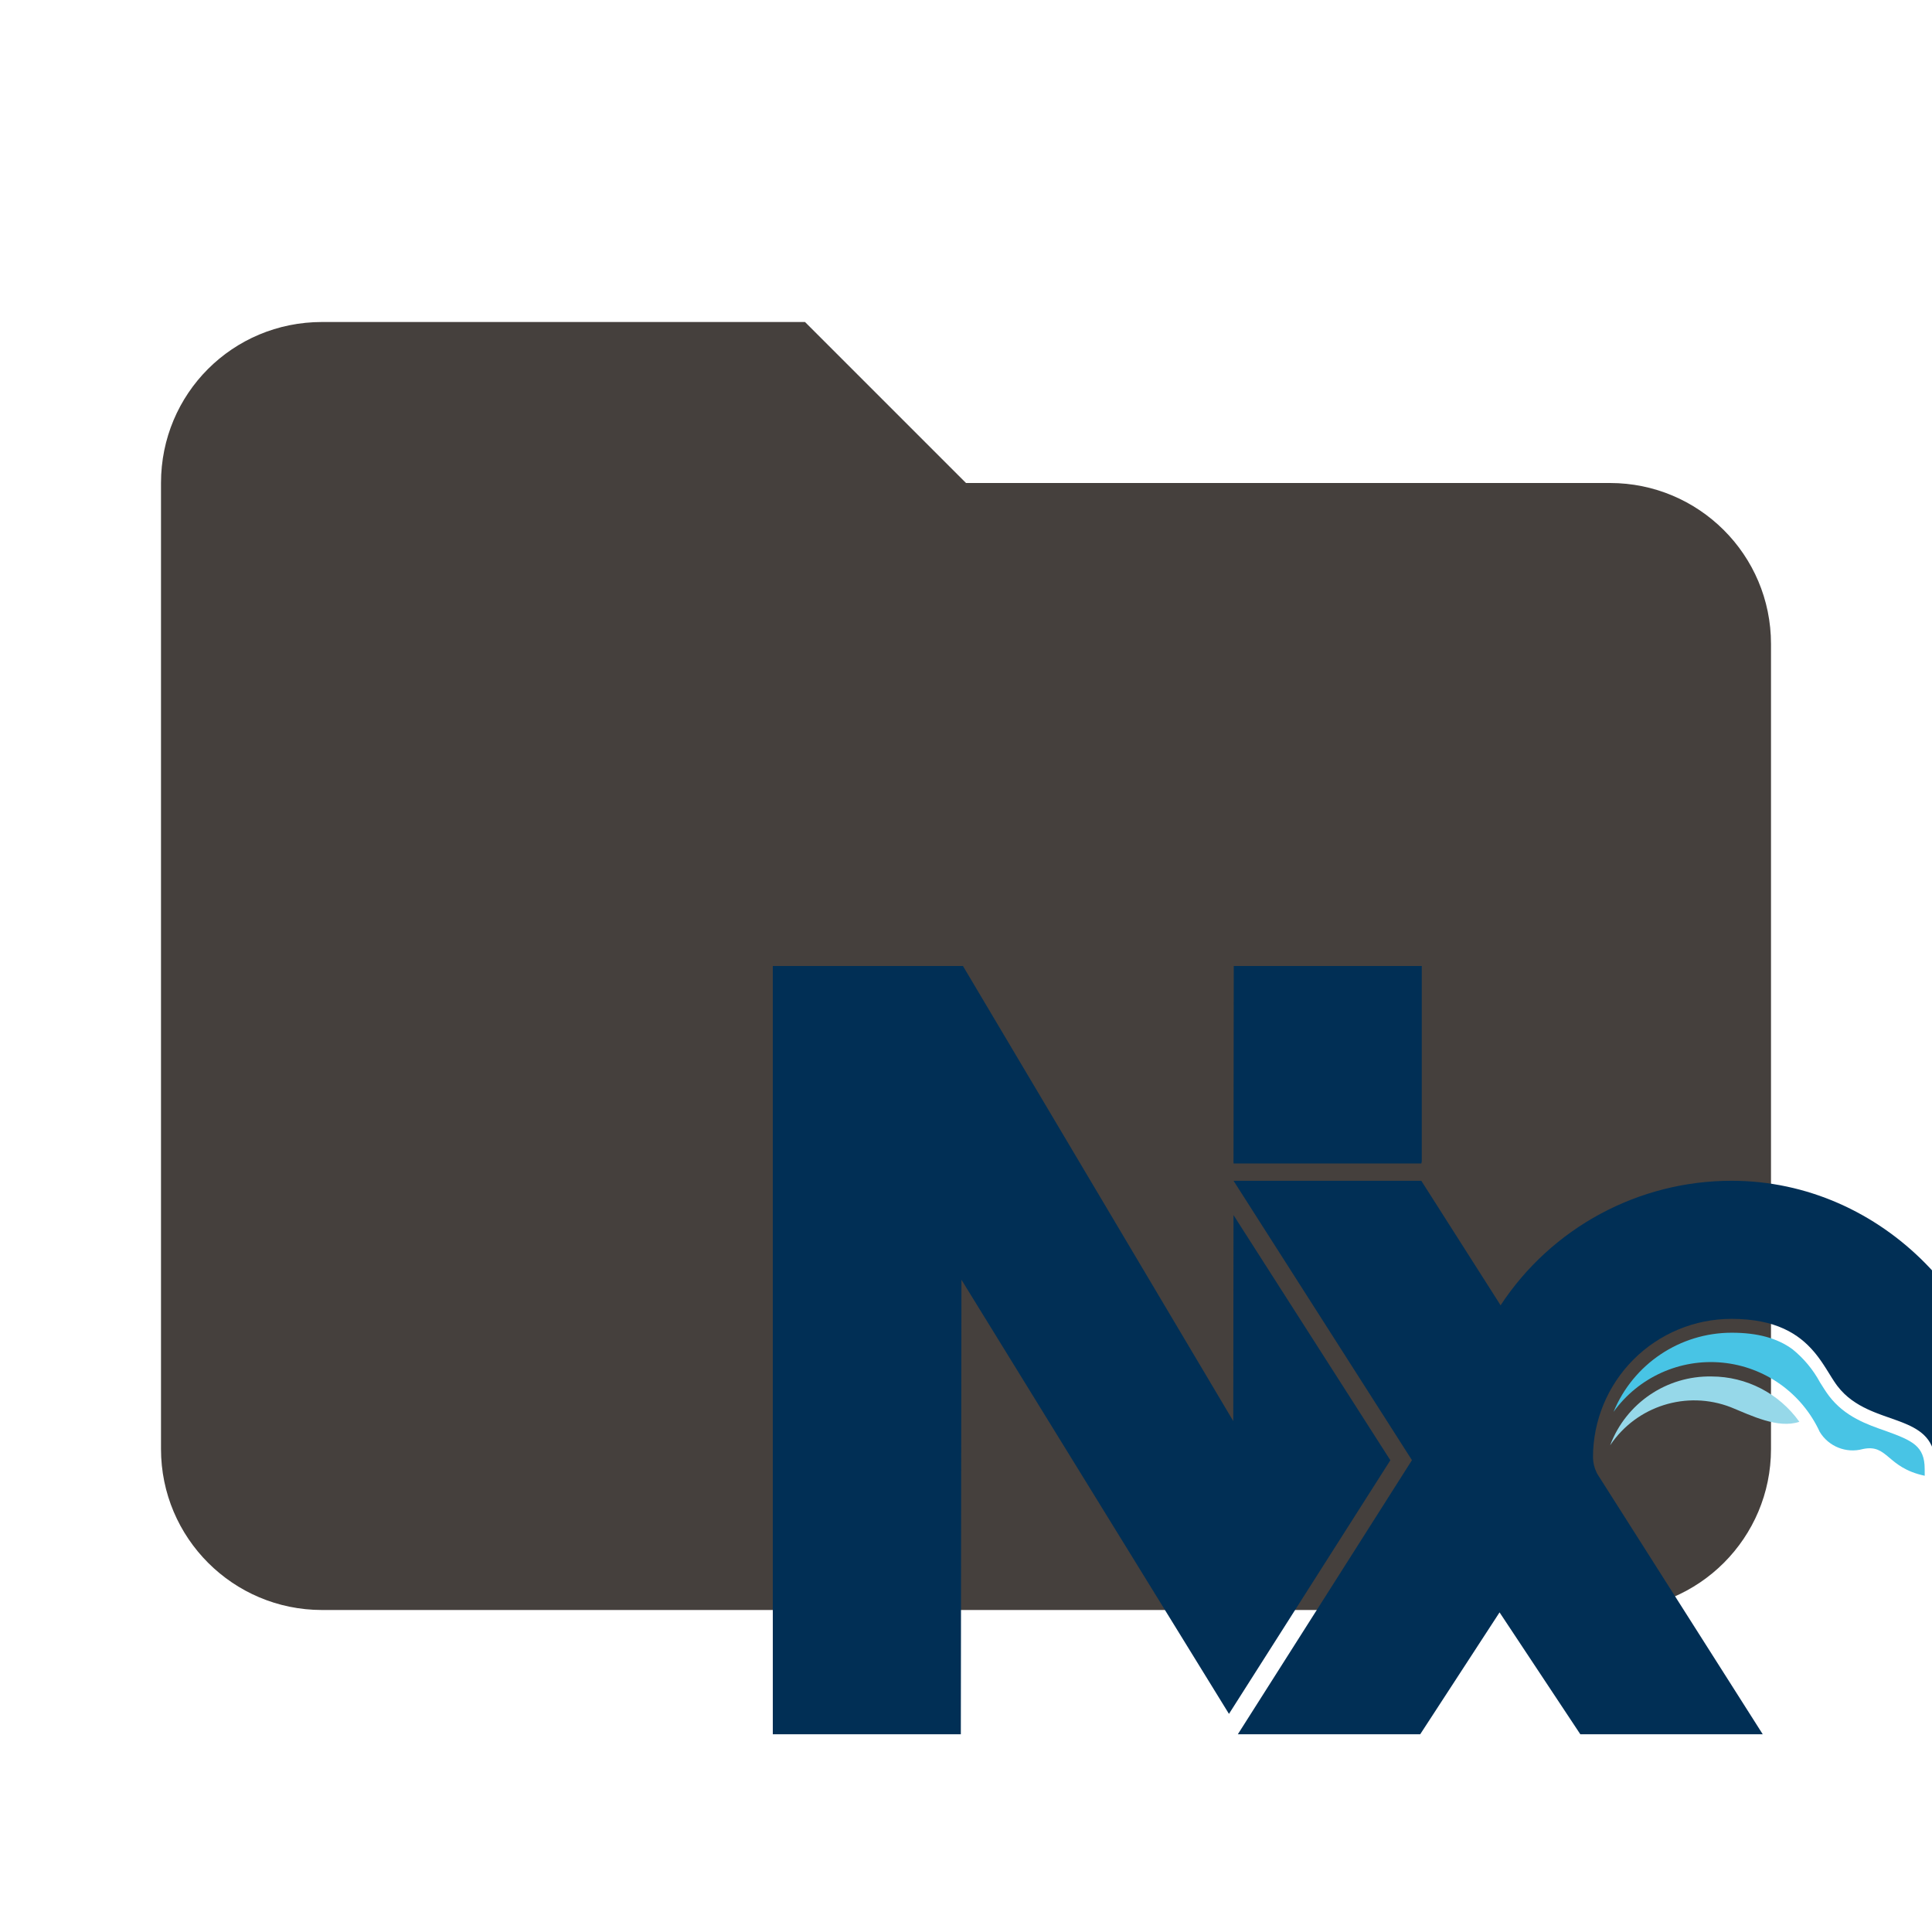
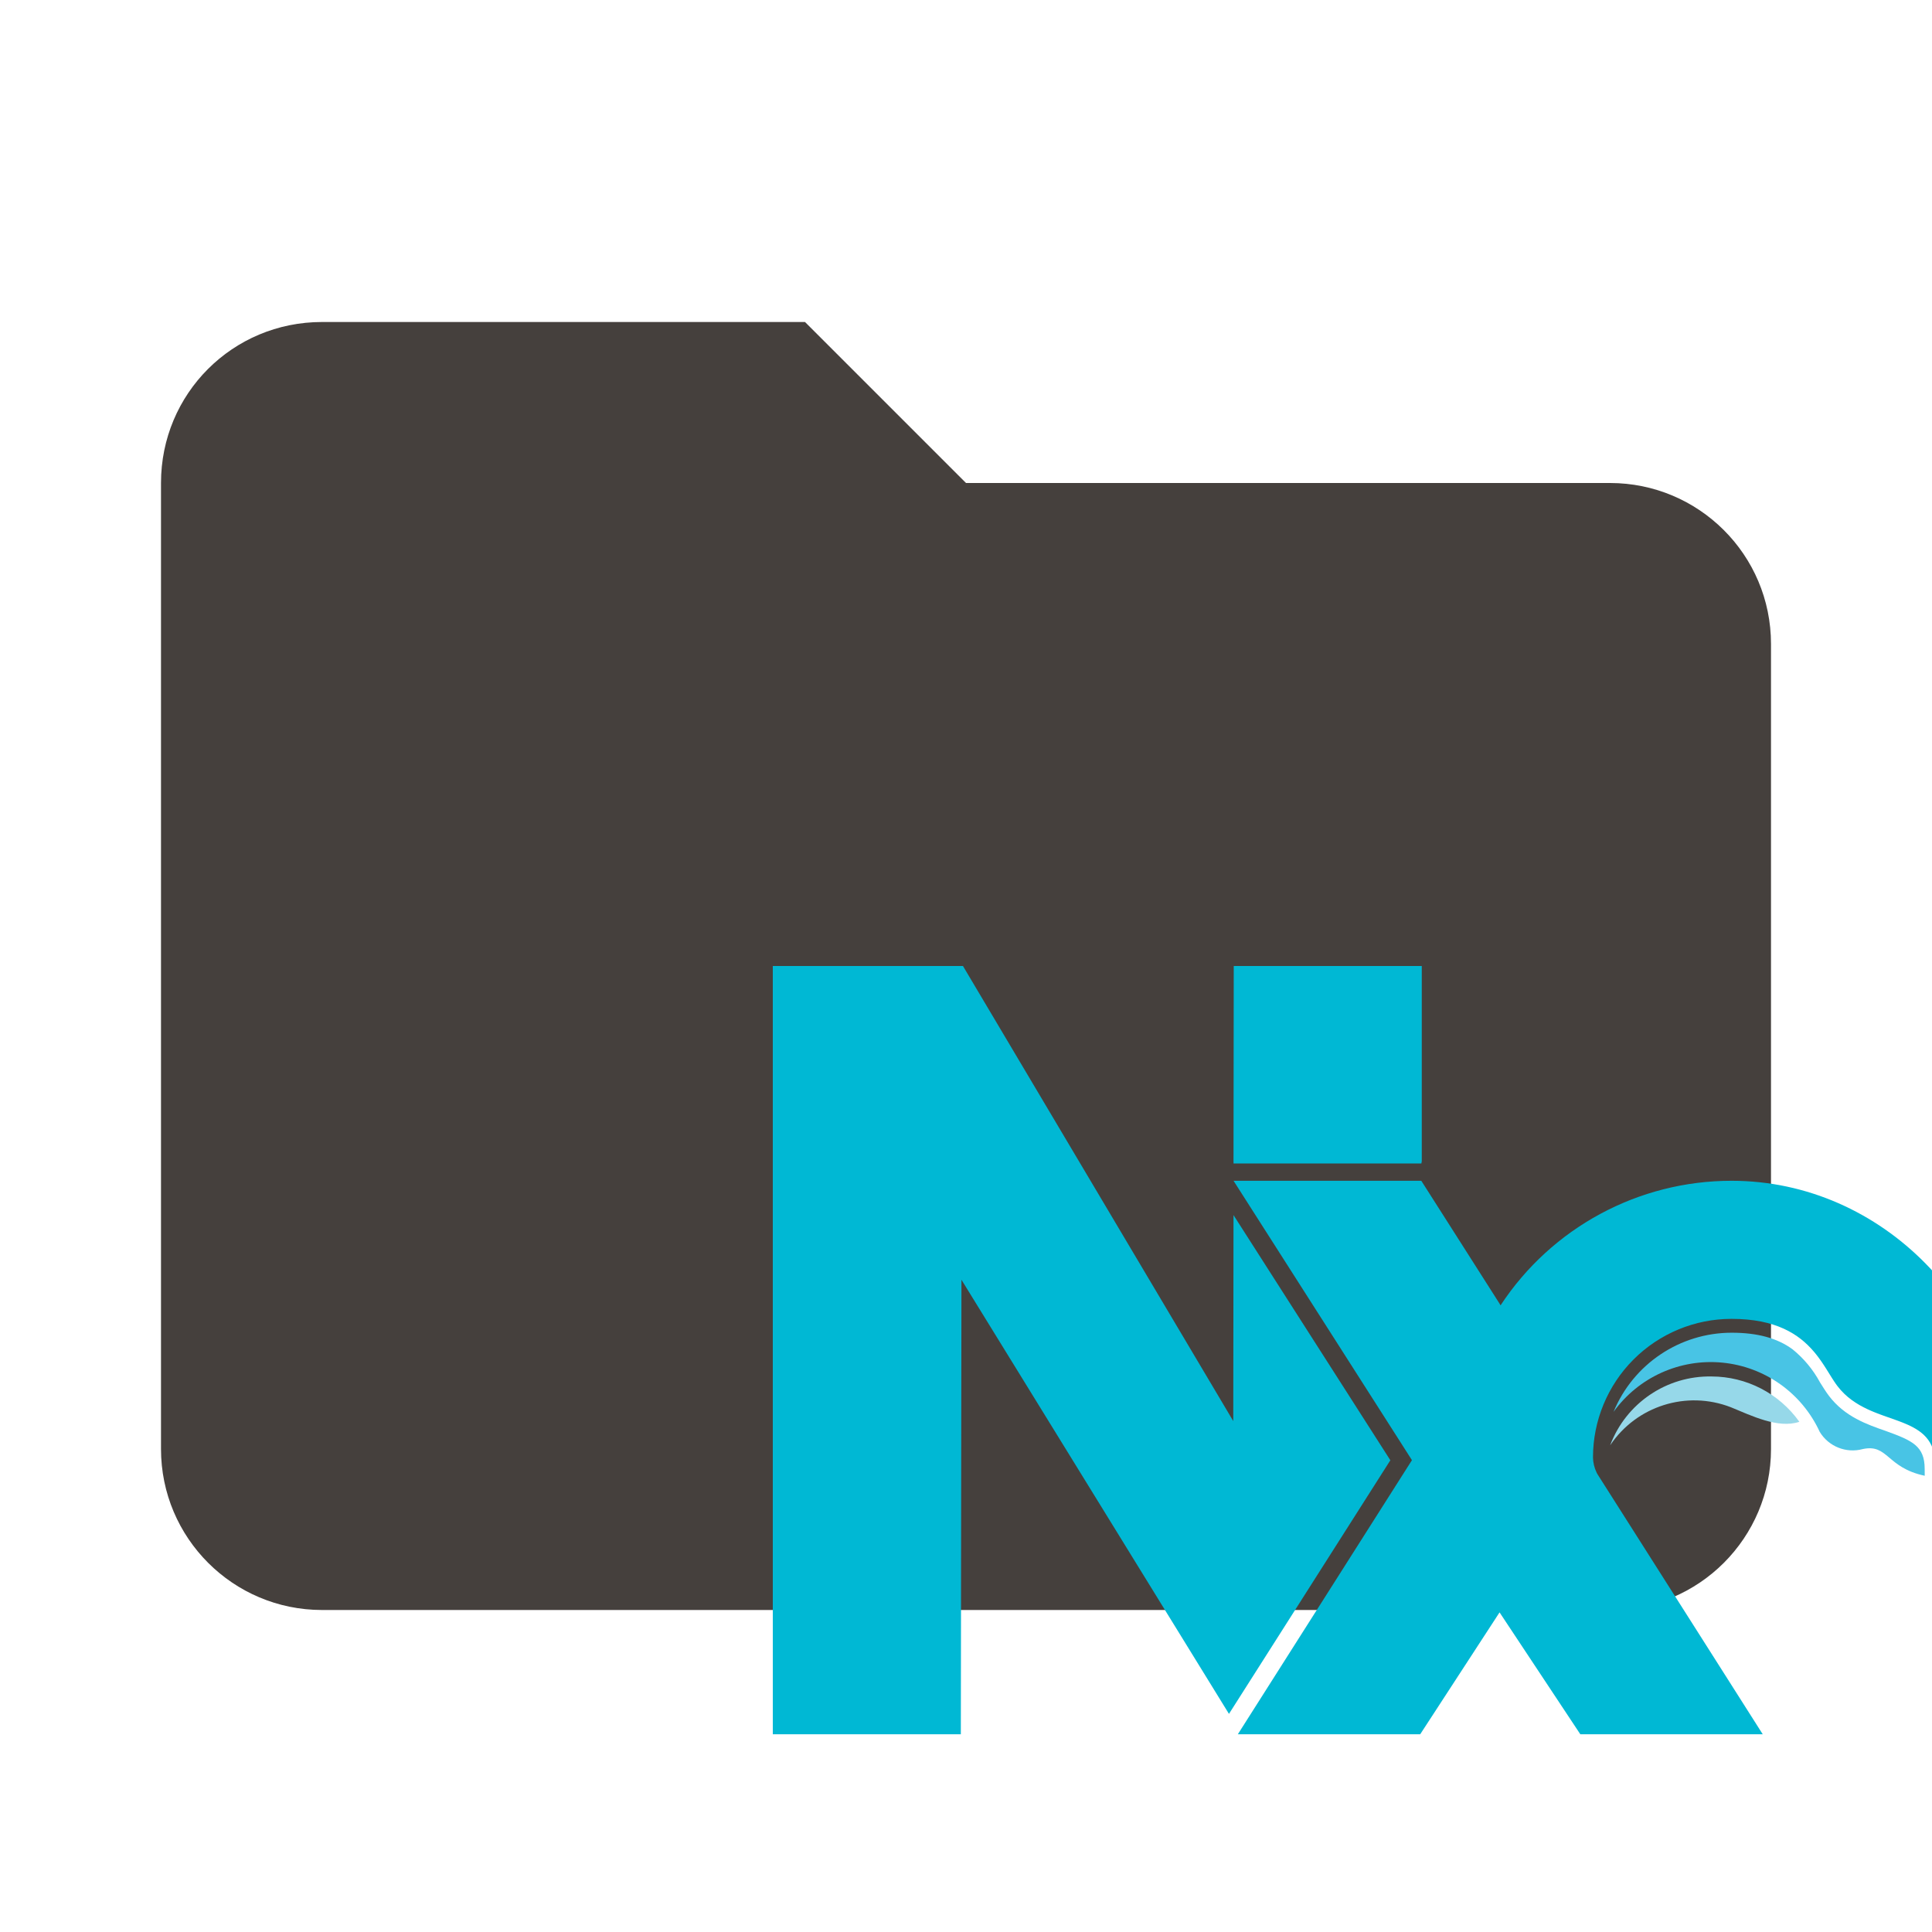
<svg xmlns="http://www.w3.org/2000/svg" viewBox="0 0 24 24">
  <path d="M10 4H4c-1.11 0-2 .89-2 2v12a2 2 0 0 0 2 2h16a2 2 0 0 0 2-2V8c0-1.11-.9-2-2-2h-8l-2-2z" fill="#45403d" />
  <g transform="scale(0.06),translate(160,200)" viewBox="0 0 256 160">
-     <path d="M39.371,0 L95.335,94.22 L95.384,51.571 L127.857,102.331 L94.445,154.841 L39.058,64.956 L38.93,159.058 L0,159.058 L0,0 L39.371,0 Z M134.265,44.468 L150.468,69.906 L150.673,70.259 C161.261,54.149 179.249,44.455 198.527,44.468 C229.774,44.468 255.182,70.915 255.801,102.051 L255.812,103.103 L255.782,103.103 L255.781,103.499 C255.725,106.084 254.344,108.469 252.113,109.801 C249.802,111.182 246.93,111.225 244.579,109.914 C242.309,108.648 240.858,106.306 240.724,103.723 L240.715,103.446 L240.711,103.088 C240.586,98.164 237.878,96.166 234.321,94.693 L233.795,94.48 L233.795,94.48 L233.258,94.274 L233.258,94.274 L232.711,94.072 L232.711,94.072 L229.873,93.065 L229.873,93.065 L229.293,92.852 L229.293,92.852 L228.712,92.632 L228.712,92.632 L228.132,92.403 C228.035,92.364 227.938,92.324 227.841,92.284 L227.263,92.038 L227.263,92.038 L226.687,91.779 C224.392,90.711 222.198,89.282 220.452,87.009 L220.248,86.735 L220.248,86.735 L220.044,86.45 L220.044,86.45 L219.74,86.003 L219.74,86.003 L219.332,85.373 L219.332,85.373 L218.042,83.309 L218.042,83.309 L217.572,82.581 L217.572,82.581 L217.201,82.028 L217.201,82.028 L216.944,81.657 L216.944,81.657 L216.541,81.099 L216.541,81.099 L216.26,80.727 L216.26,80.727 L215.969,80.355 C215.919,80.294 215.869,80.232 215.819,80.17 L215.51,79.802 C212.469,76.249 207.711,73.057 198.507,73.057 C190.895,73.054 183.595,76.077 178.213,81.459 C172.831,86.841 169.808,94.142 169.811,101.753 C169.832,102.839 170.088,103.905 170.562,104.879 L170.711,105.168 L204.955,159.058 L167.188,159.058 L150.468,133.825 L134.04,159.058 L96.284,159.058 L132.328,102.311 L95.394,44.468 L134.265,44.468 Z M255.851,111.224 C256.235,113.907 255.855,116.643 254.755,119.12 C253.433,122.178 251.569,122.731 250.327,122.702 L250.121,122.692 L250.121,122.692 L249.928,122.673 L249.928,122.673 L249.749,122.646 L249.749,122.646 L249.512,122.598 L249.512,122.598 L249.316,122.545 L249.316,122.545 L249.063,122.458 L249.063,122.458 L248.971,122.416 L248.971,122.416 L248.86,122.353 L248.86,122.353 L248.693,122.249 L248.693,122.249 L248.558,122.156 L248.558,122.156 L248.41,122.045 L248.41,122.045 L248.253,121.916 C248.227,121.893 248.2,121.87 248.173,121.845 L248.012,121.689 C247.314,120.973 246.689,119.749 247.799,118.044 C248.62,116.776 249.756,116.065 250.946,115.426 L252.147,114.791 C253.586,114.015 254.974,113.108 255.851,111.224 Z M134.363,0 L134.363,40.437 L134.275,40.887 L95.394,40.887 L95.384,40.437 L95.433,0 L134.363,0 Z" fill="#012F55" />
+     <path d="M39.371,0 L95.335,94.22 L95.384,51.571 L127.857,102.331 L94.445,154.841 L39.058,64.956 L38.93,159.058 L0,159.058 L0,0 L39.371,0 Z M134.265,44.468 L150.468,69.906 L150.673,70.259 C161.261,54.149 179.249,44.455 198.527,44.468 C229.774,44.468 255.182,70.915 255.801,102.051 L255.812,103.103 L255.782,103.103 L255.781,103.499 C255.725,106.084 254.344,108.469 252.113,109.801 C249.802,111.182 246.93,111.225 244.579,109.914 C242.309,108.648 240.858,106.306 240.724,103.723 L240.715,103.446 L240.711,103.088 C240.586,98.164 237.878,96.166 234.321,94.693 L233.795,94.48 L233.795,94.48 L233.258,94.274 L233.258,94.274 L232.711,94.072 L232.711,94.072 L229.873,93.065 L229.873,93.065 L229.293,92.852 L229.293,92.852 L228.712,92.632 L228.712,92.632 L228.132,92.403 C228.035,92.364 227.938,92.324 227.841,92.284 L227.263,92.038 L227.263,92.038 L226.687,91.779 C224.392,90.711 222.198,89.282 220.452,87.009 L220.248,86.735 L220.248,86.735 L220.044,86.45 L220.044,86.45 L219.74,86.003 L219.74,86.003 L219.332,85.373 L219.332,85.373 L218.042,83.309 L218.042,83.309 L217.572,82.581 L217.572,82.581 L217.201,82.028 L217.201,82.028 L216.944,81.657 L216.944,81.657 L216.541,81.099 L216.541,81.099 L216.26,80.727 L216.26,80.727 L215.969,80.355 C215.919,80.294 215.869,80.232 215.819,80.17 L215.51,79.802 C212.469,76.249 207.711,73.057 198.507,73.057 C190.895,73.054 183.595,76.077 178.213,81.459 C172.831,86.841 169.808,94.142 169.811,101.753 C169.832,102.839 170.088,103.905 170.562,104.879 L170.711,105.168 L204.955,159.058 L167.188,159.058 L150.468,133.825 L134.04,159.058 L96.284,159.058 L132.328,102.311 L95.394,44.468 L134.265,44.468 Z M255.851,111.224 C256.235,113.907 255.855,116.643 254.755,119.12 C253.433,122.178 251.569,122.731 250.327,122.702 L250.121,122.692 L250.121,122.692 L249.928,122.673 L249.928,122.673 L249.749,122.646 L249.749,122.646 L249.512,122.598 L249.512,122.598 L249.316,122.545 L249.316,122.545 L249.063,122.458 L249.063,122.458 L248.971,122.416 L248.971,122.416 L248.86,122.353 L248.86,122.353 L248.693,122.249 L248.693,122.249 L248.558,122.156 L248.558,122.156 L248.41,122.045 L248.41,122.045 L248.253,121.916 C248.227,121.893 248.2,121.87 248.173,121.845 L248.012,121.689 C247.314,120.973 246.689,119.749 247.799,118.044 C248.62,116.776 249.756,116.065 250.946,115.426 L252.147,114.791 C253.586,114.015 254.974,113.108 255.851,111.224 Z M134.363,0 L134.363,40.437 L134.275,40.887 L95.394,40.887 L95.384,40.437 L95.433,0 L134.363,0 Z" fill="#00B8D4" />
    <path d="M194.368,84.984 C185.054,84.807 176.639,90.518 173.362,99.239 C178.817,91.082 189.202,87.804 198.35,91.353 C202.577,93.075 208.134,95.854 212.537,94.366 C208.35,88.49 201.584,84.996 194.368,84.984 L194.368,84.984 Z" fill="#96D8E9" />
    <path d="M238.484,104.121 C238.484,99.356 235.892,98.251 230.51,96.294 C226.518,94.905 221.988,93.339 218.691,89.034 C218.046,88.183 217.449,87.224 216.813,86.207 C215.388,83.571 213.456,81.244 211.128,79.358 C207.988,77.049 203.869,75.924 198.527,75.924 C187.807,75.931 178.151,82.401 174.067,92.312 C179.23,85.148 187.81,81.266 196.599,82.118 C205.389,82.97 213.063,88.428 216.754,96.45 C218.598,99.493 222.234,100.946 225.667,100.012 C230.921,98.887 230.559,103.857 238.494,105.54 L238.484,104.121 Z" fill="#48C4E5" />
  </g>
</svg>
